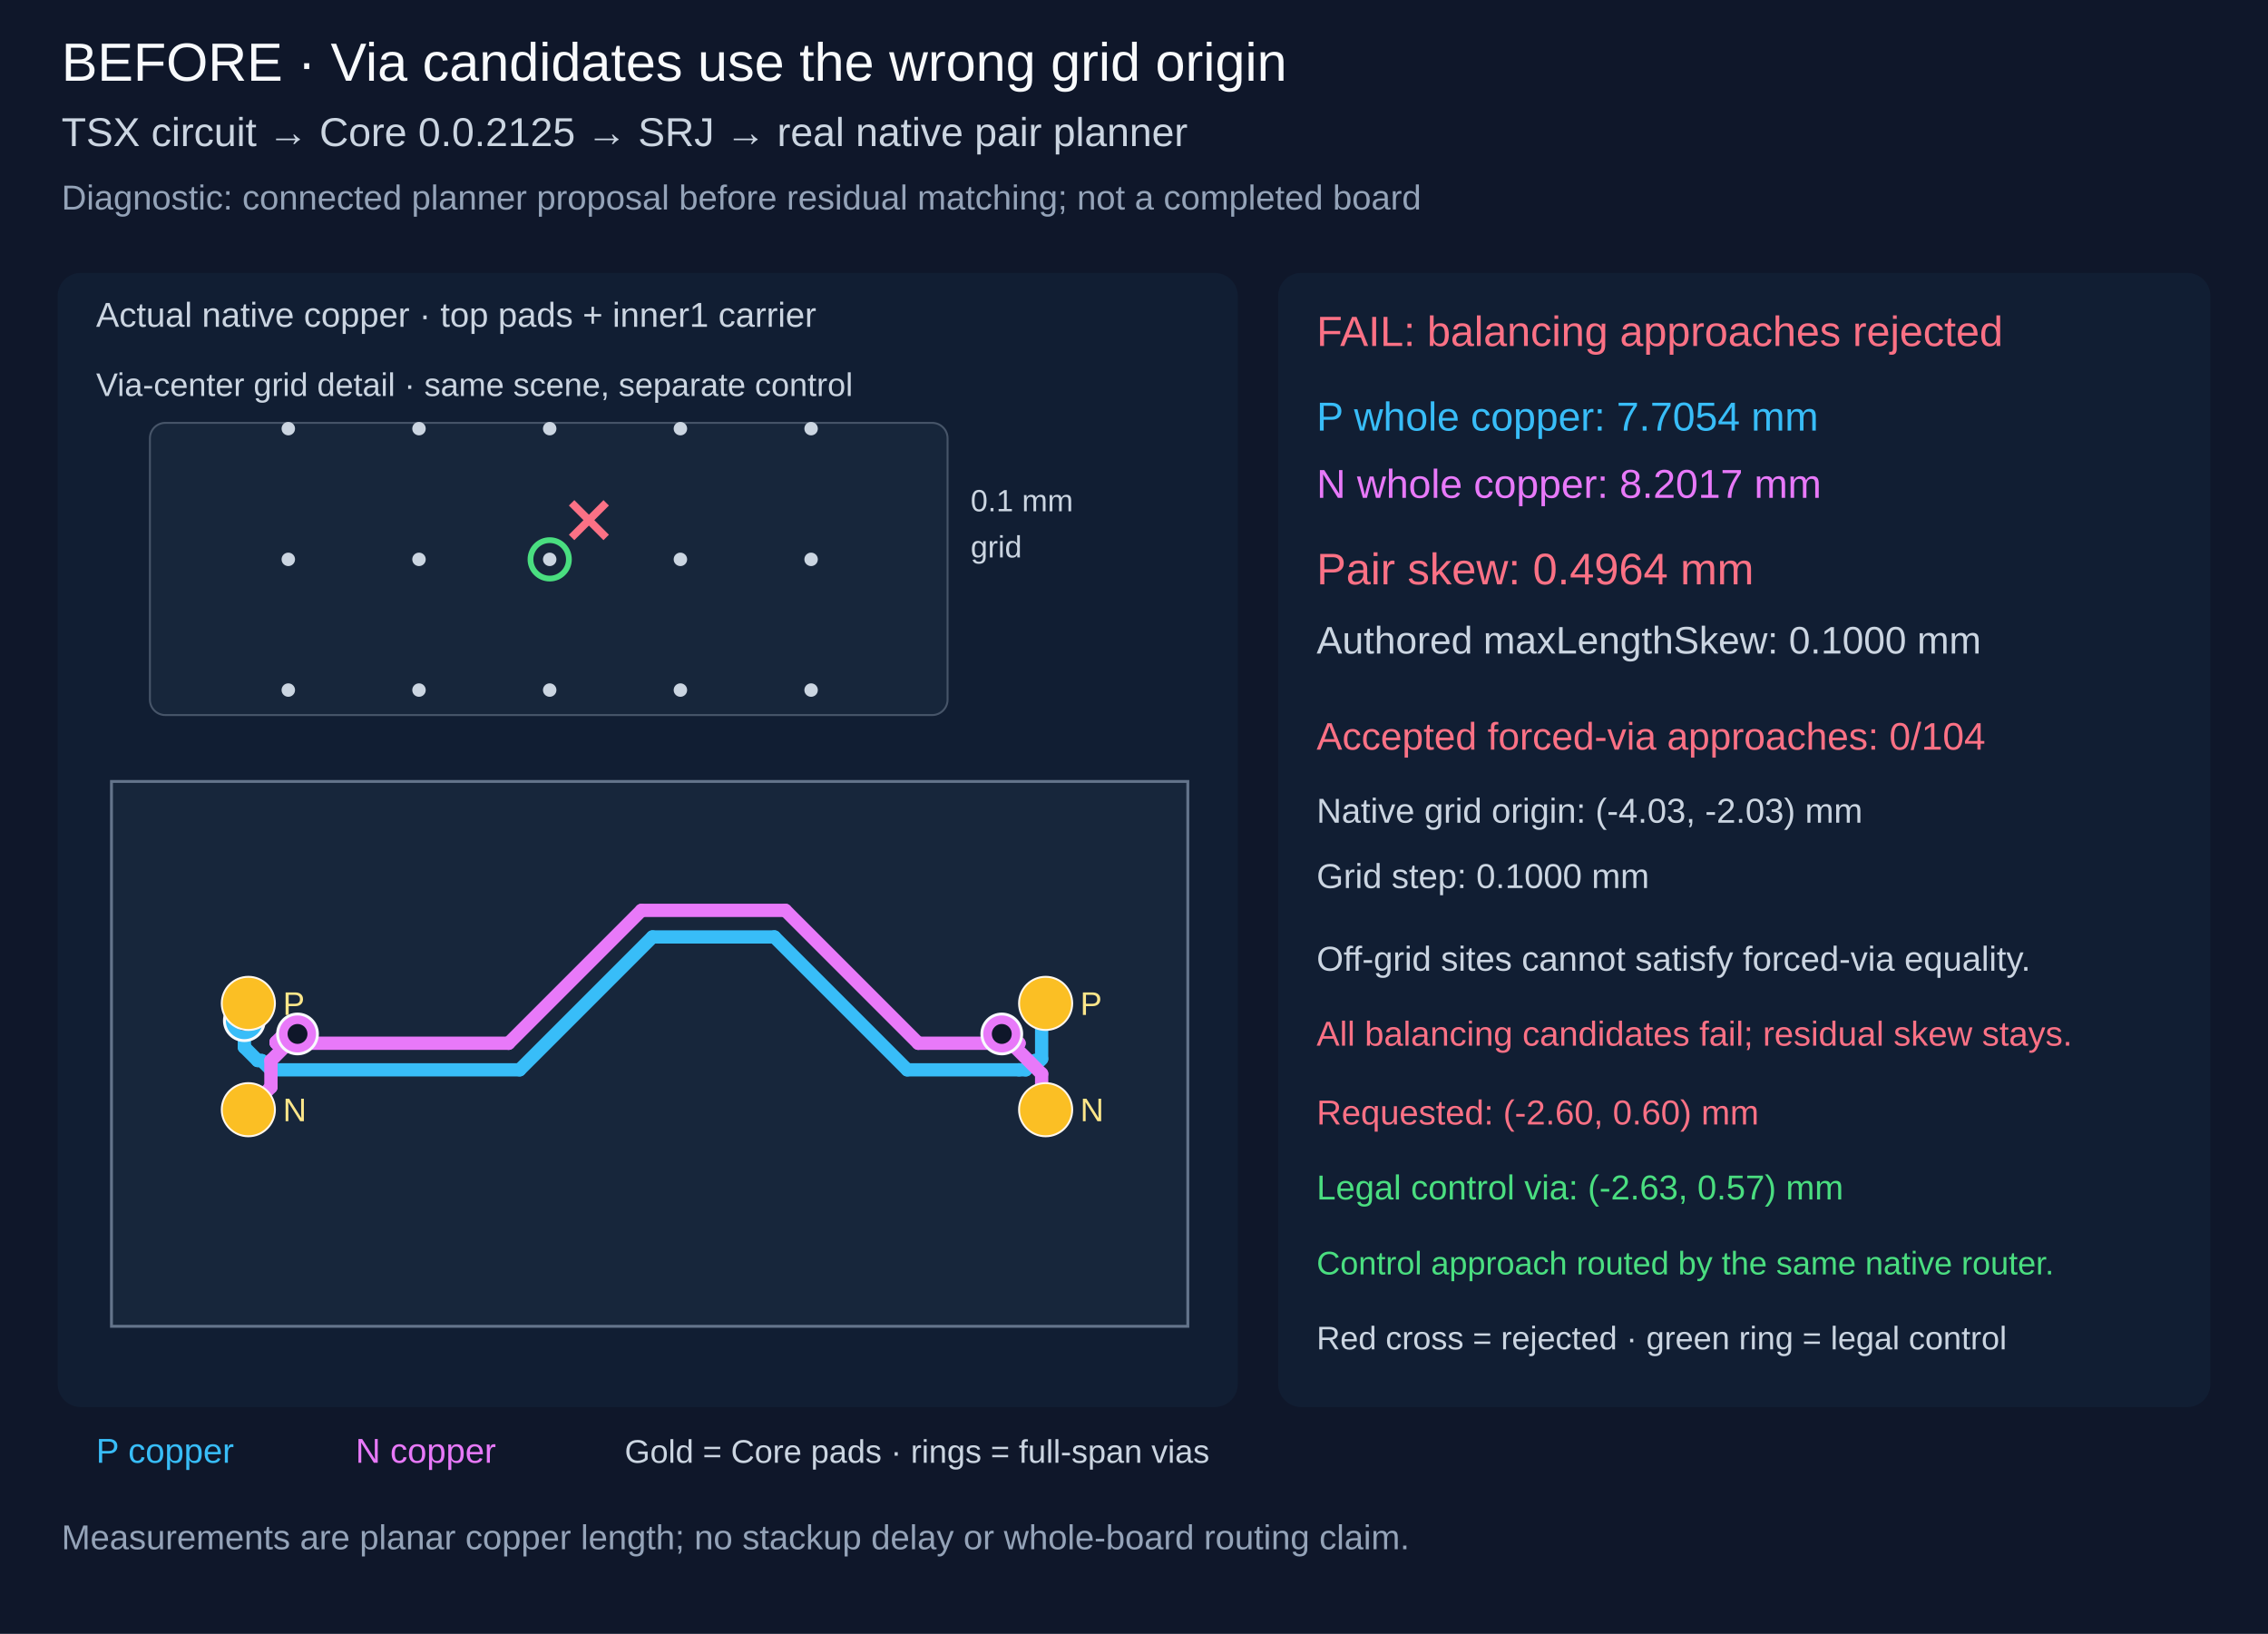
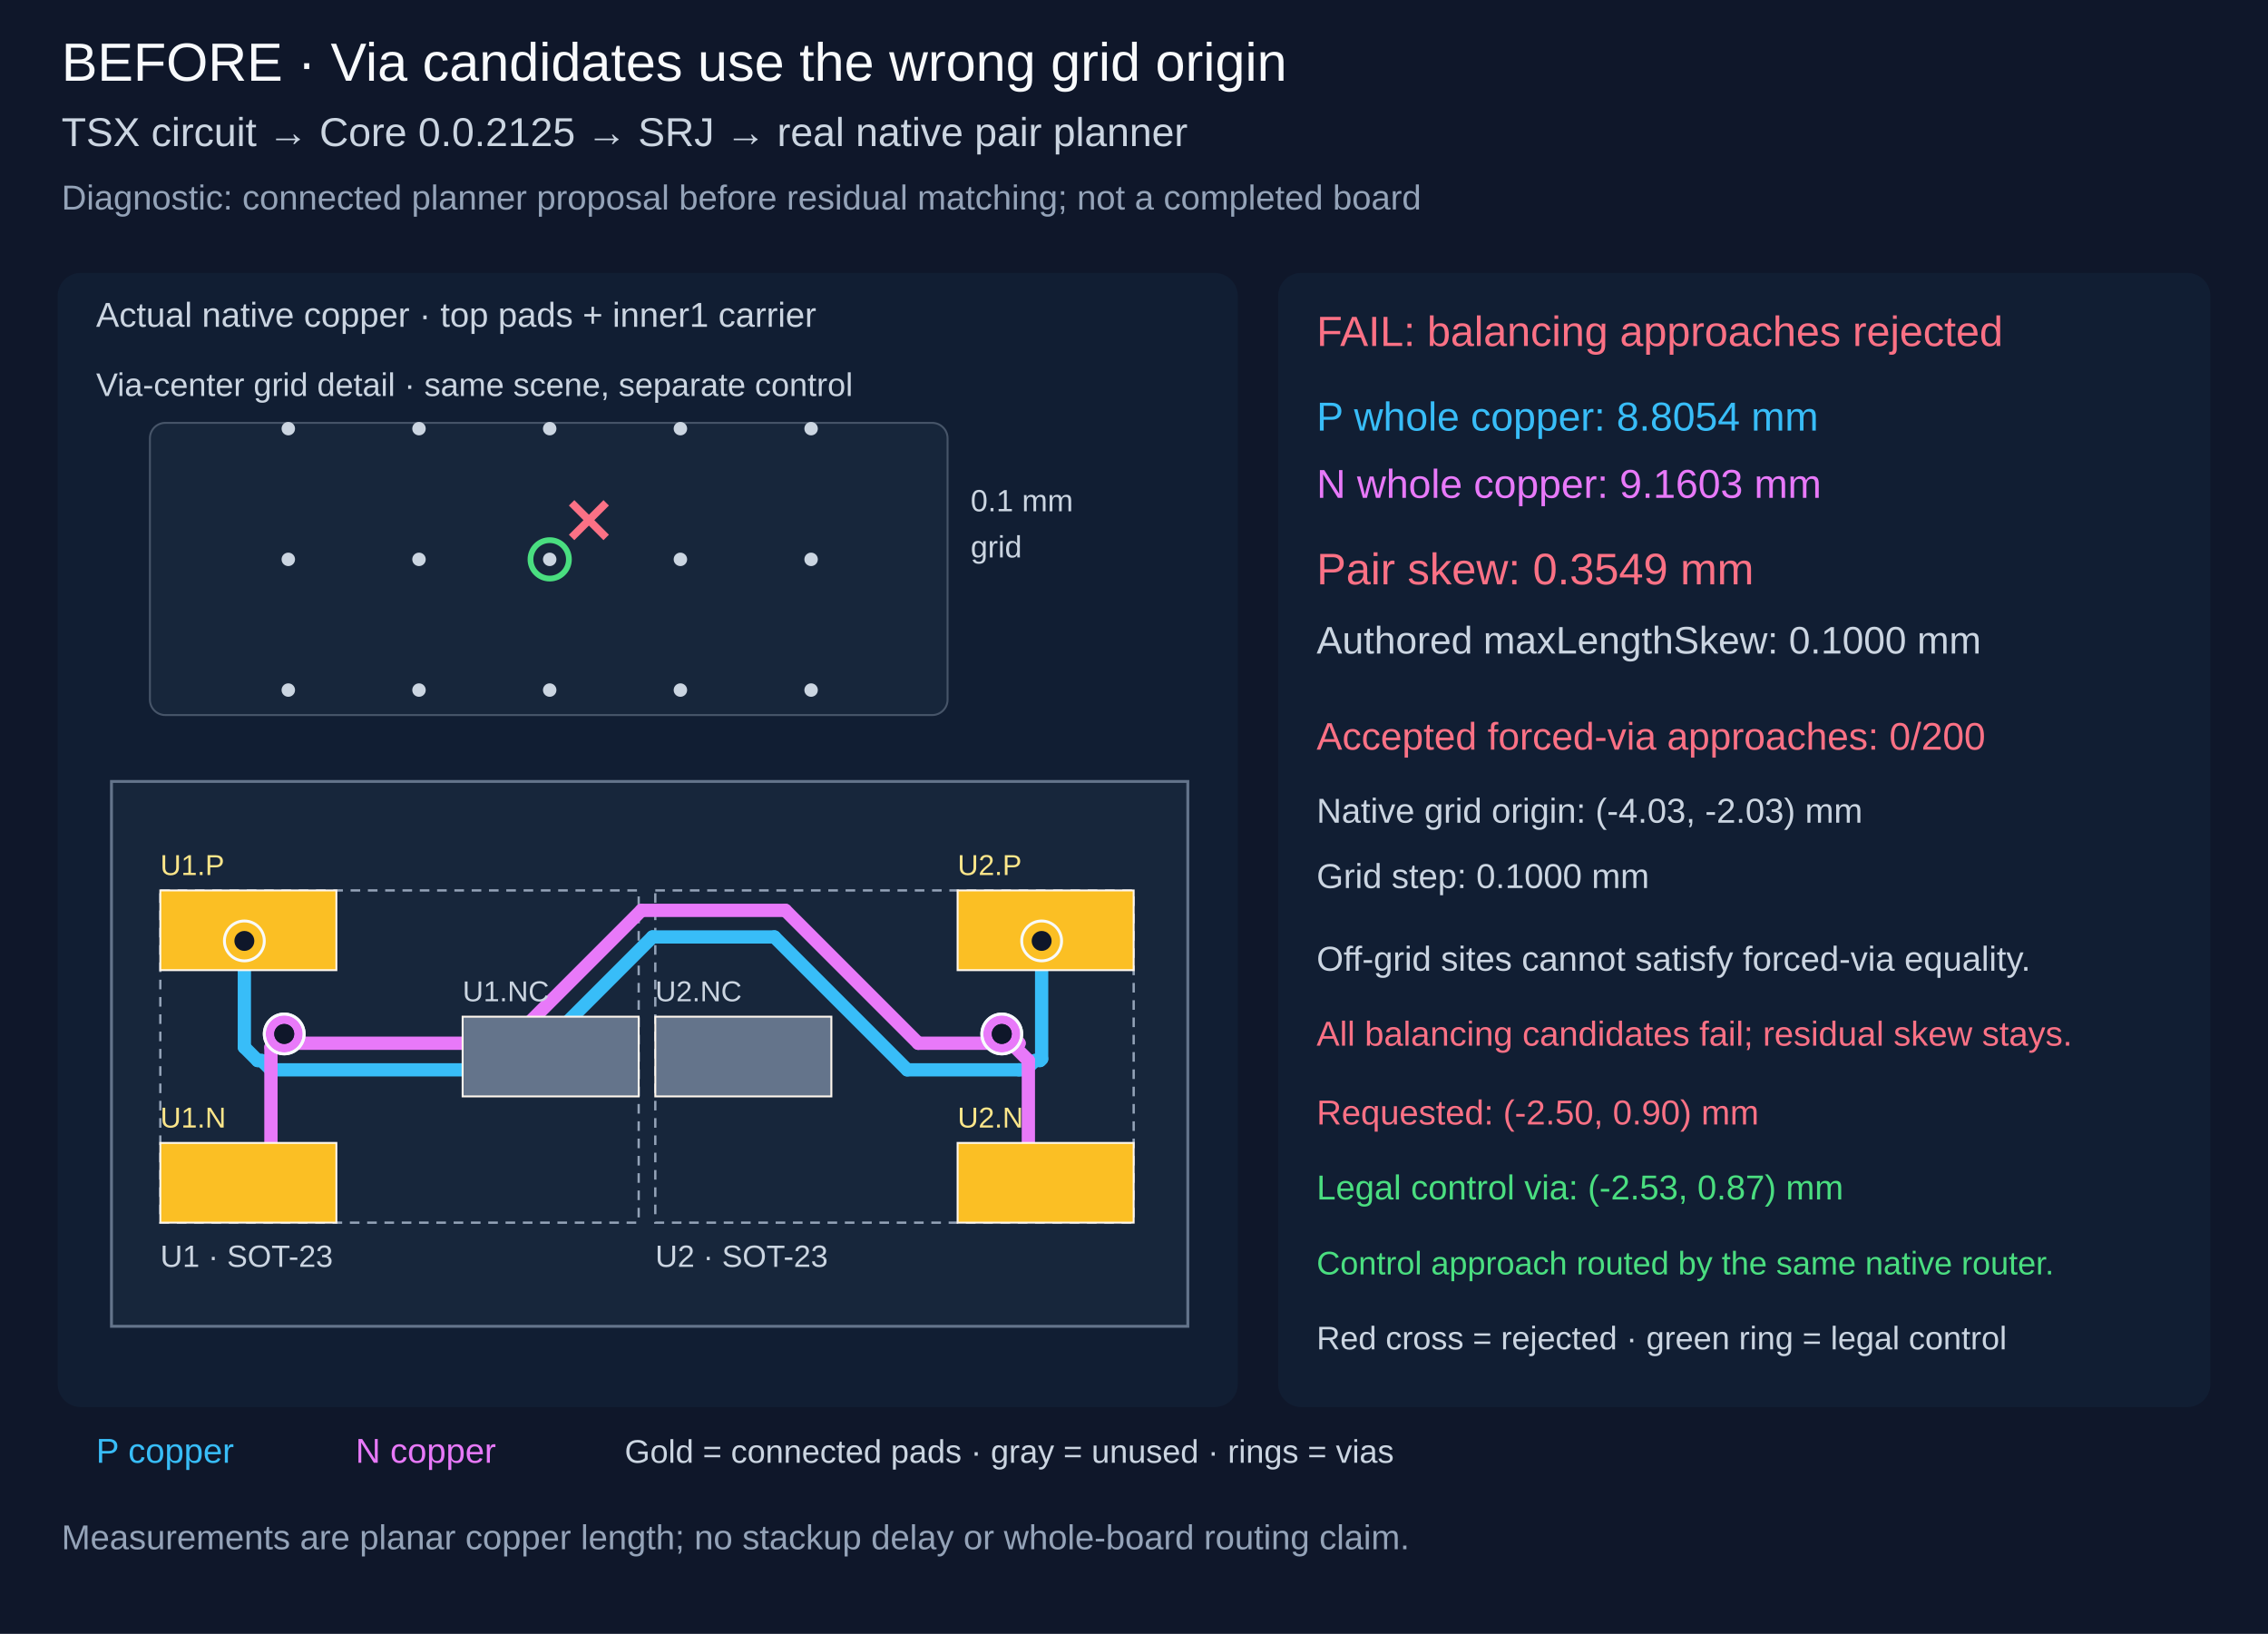
<svg xmlns="http://www.w3.org/2000/svg" width="1180" height="850" viewBox="0 0 1180 850">
  <rect width="1180" height="850" fill="#0f172a" />
  <text x="32" y="42" font-family="Arial,sans-serif" font-size="28" fill="#f8fafc">BEFORE · Via candidates use the wrong grid origin</text>
  <text x="32" y="76" font-family="Arial,sans-serif" font-size="21" fill="#cbd5e1">TSX circuit → Core 0.0.2125 → SRJ → real native pair planner</text>
  <text x="32" y="109" font-family="Arial,sans-serif" font-size="18" fill="#94a3b8">Diagnostic: connected planner proposal before residual matching; not a completed board</text>
  <rect x="30" y="142" width="614" height="590" rx="12" fill="#111e33" />
  <rect x="665" y="142" width="485" height="590" rx="12" fill="#111e33" />
  <text x="50" y="170" font-family="Arial,sans-serif" font-size="18" fill="#cbd5e1">Actual native copper · top pads + inner1 carrier</text>
  <rect x="58" y="406.543" width="560" height="283.457" fill="#17263b" stroke="#64748b" stroke-width="1.5" />
-   <line x1="129.21" y1="522" x2="129.21" y2="525.457" stroke="#38bdf8" stroke-width="6.914" stroke-linecap="round" />
-   <line x1="129.21" y1="525.457" x2="127.136" y2="527.531" stroke="#38bdf8" stroke-width="6.914" stroke-linecap="round" />
-   <line x1="127.136" y1="527.531" x2="127.136" y2="530.988" stroke="#38bdf8" stroke-width="6.914" stroke-linecap="round" />
-   <line x1="127.136" y1="530.988" x2="127.136" y2="530.988" stroke="#38bdf8" stroke-width="6.914" stroke-linecap="round" />
-   <line x1="127.136" y1="530.988" x2="127.136" y2="530.988" stroke="#38bdf8" stroke-width="6.914" stroke-linecap="round" />
-   <line x1="127.136" y1="530.988" x2="127.136" y2="544.815" stroke="#38bdf8" stroke-width="6.914" stroke-linecap="round" />
+   <rect x="83.407" y="463.235" width="248.889" height="172.84" fill="none" stroke="#94a3b8" stroke-width="1.2" stroke-dasharray="5,4" />
+   <text x="83.407" y="659.074" font-family="Arial,sans-serif" font-size="16" fill="#cbd5e1">U1 · SOT-23</text>
+   <rect x="340.938" y="463.235" width="248.889" height="172.84" fill="none" stroke="#94a3b8" stroke-width="1.2" stroke-dasharray="5,4" />
+   <text x="340.938" y="659.074" font-family="Arial,sans-serif" font-size="16" fill="#cbd5e1">U2 · SOT-23</text>
+   <line x1="129.21" y1="483.975" x2="129.21" y2="485.704" stroke="#38bdf8" stroke-width="6.914" stroke-linecap="round" />
+   <line x1="129.21" y1="485.704" x2="127.136" y2="487.778" stroke="#38bdf8" stroke-width="6.914" stroke-linecap="round" />
+   <line x1="127.136" y1="487.778" x2="127.136" y2="489.506" stroke="#38bdf8" stroke-width="6.914" stroke-linecap="round" />
+   <line x1="127.136" y1="489.506" x2="127.136" y2="489.506" stroke="#38bdf8" stroke-width="6.914" stroke-linecap="round" />
+   <line x1="127.136" y1="489.506" x2="127.136" y2="489.506" stroke="#38bdf8" stroke-width="6.914" stroke-linecap="round" />
+   <line x1="127.136" y1="489.506" x2="127.136" y2="544.815" stroke="#38bdf8" stroke-width="6.914" stroke-linecap="round" />
  <line x1="127.136" y1="544.815" x2="134.049" y2="551.728" stroke="#38bdf8" stroke-width="6.914" stroke-linecap="round" />
  <line x1="134.049" y1="551.728" x2="136.123" y2="551.728" stroke="#38bdf8" stroke-width="6.914" stroke-linecap="round" />
  <line x1="136.123" y1="551.728" x2="140.963" y2="556.568" stroke="#38bdf8" stroke-width="6.914" stroke-linecap="round" />
  <line x1="140.963" y1="556.568" x2="143.037" y2="556.568" stroke="#38bdf8" stroke-width="6.914" stroke-linecap="round" />
  <line x1="143.037" y1="556.568" x2="270.345" y2="556.568" stroke="#38bdf8" stroke-width="6.914" stroke-linecap="round" />
  <line x1="270.345" y1="556.568" x2="339.481" y2="487.432" stroke="#38bdf8" stroke-width="6.914" stroke-linecap="round" />
  <line x1="339.481" y1="487.432" x2="402.889" y2="487.432" stroke="#38bdf8" stroke-width="6.914" stroke-linecap="round" />
  <line x1="402.889" y1="487.432" x2="472.025" y2="556.568" stroke="#38bdf8" stroke-width="6.914" stroke-linecap="round" />
  <line x1="472.025" y1="556.568" x2="530.198" y2="556.568" stroke="#38bdf8" stroke-width="6.914" stroke-linecap="round" />
  <line x1="530.198" y1="556.568" x2="533.654" y2="556.568" stroke="#38bdf8" stroke-width="6.914" stroke-linecap="round" />
  <line x1="533.654" y1="556.568" x2="538.494" y2="551.728" stroke="#38bdf8" stroke-width="6.914" stroke-linecap="round" />
  <line x1="538.494" y1="551.728" x2="541.086" y2="551.728" stroke="#38bdf8" stroke-width="6.914" stroke-linecap="round" />
  <line x1="541.086" y1="551.728" x2="541.951" y2="550.864" stroke="#38bdf8" stroke-width="6.914" stroke-linecap="round" />
-   <line x1="541.951" y1="550.864" x2="541.951" y2="524.074" stroke="#38bdf8" stroke-width="6.914" stroke-linecap="round" />
-   <line x1="541.951" y1="524.074" x2="541.951" y2="524.074" stroke="#38bdf8" stroke-width="6.914" stroke-linecap="round" />
-   <line x1="541.951" y1="524.074" x2="541.951" y2="524.074" stroke="#38bdf8" stroke-width="6.914" stroke-linecap="round" />
-   <line x1="541.951" y1="524.074" x2="544.025" y2="522" stroke="#38bdf8" stroke-width="6.914" stroke-linecap="round" />
-   <circle cx="127.136" cy="530.988" r="10.37" fill="#38bdf8" stroke="#f8fafc" stroke-width="1.5" />
-   <circle cx="127.136" cy="530.988" r="5.185" fill="#0f172a" />
-   <circle cx="541.951" cy="524.074" r="10.37" fill="#38bdf8" stroke="#f8fafc" stroke-width="1.5" />
-   <circle cx="541.951" cy="524.074" r="5.185" fill="#0f172a" />
-   <line x1="129.21" y1="577.309" x2="140.963" y2="565.556" stroke="#e879f9" stroke-width="6.914" stroke-linecap="round" />
-   <line x1="140.963" y1="565.556" x2="140.963" y2="551.728" stroke="#e879f9" stroke-width="6.914" stroke-linecap="round" />
-   <line x1="140.963" y1="551.728" x2="154.79" y2="537.901" stroke="#e879f9" stroke-width="6.914" stroke-linecap="round" />
-   <line x1="154.79" y1="537.901" x2="154.79" y2="537.901" stroke="#e879f9" stroke-width="6.914" stroke-linecap="round" />
-   <line x1="154.79" y1="537.901" x2="154.79" y2="537.901" stroke="#e879f9" stroke-width="6.914" stroke-linecap="round" />
-   <line x1="154.79" y1="537.901" x2="147.877" y2="537.901" stroke="#e879f9" stroke-width="6.914" stroke-linecap="round" />
+   <line x1="541.951" y1="550.864" x2="541.951" y2="489.506" stroke="#38bdf8" stroke-width="6.914" stroke-linecap="round" />
+   <line x1="541.951" y1="489.506" x2="541.951" y2="489.506" stroke="#38bdf8" stroke-width="6.914" stroke-linecap="round" />
+   <line x1="541.951" y1="489.506" x2="541.951" y2="489.506" stroke="#38bdf8" stroke-width="6.914" stroke-linecap="round" />
+   <line x1="541.951" y1="489.506" x2="541.951" y2="487.778" stroke="#38bdf8" stroke-width="6.914" stroke-linecap="round" />
+   <line x1="541.951" y1="487.778" x2="544.025" y2="485.704" stroke="#38bdf8" stroke-width="6.914" stroke-linecap="round" />
+   <line x1="544.025" y1="485.704" x2="544.025" y2="483.975" stroke="#38bdf8" stroke-width="6.914" stroke-linecap="round" />
+   <circle cx="127.136" cy="489.506" r="10.37" fill="#38bdf8" stroke="#f8fafc" stroke-width="1.5" />
+   <circle cx="127.136" cy="489.506" r="5.185" fill="#0f172a" />
+   <circle cx="541.951" cy="489.506" r="10.37" fill="#38bdf8" stroke="#f8fafc" stroke-width="1.5" />
+   <circle cx="541.951" cy="489.506" r="5.185" fill="#0f172a" />
+   <line x1="129.21" y1="615.333" x2="129.21" y2="613.605" stroke="#e879f9" stroke-width="6.914" stroke-linecap="round" />
+   <line x1="129.21" y1="613.605" x2="134.049" y2="608.765" stroke="#e879f9" stroke-width="6.914" stroke-linecap="round" />
+   <line x1="134.049" y1="608.765" x2="134.049" y2="607.037" stroke="#e879f9" stroke-width="6.914" stroke-linecap="round" />
+   <line x1="134.049" y1="607.037" x2="140.963" y2="600.123" stroke="#e879f9" stroke-width="6.914" stroke-linecap="round" />
+   <line x1="140.963" y1="600.123" x2="140.963" y2="544.815" stroke="#e879f9" stroke-width="6.914" stroke-linecap="round" />
+   <line x1="140.963" y1="544.815" x2="147.877" y2="537.901" stroke="#e879f9" stroke-width="6.914" stroke-linecap="round" />
+   <line x1="147.877" y1="537.901" x2="147.877" y2="537.901" stroke="#e879f9" stroke-width="6.914" stroke-linecap="round" />
+   <line x1="147.877" y1="537.901" x2="147.877" y2="537.901" stroke="#e879f9" stroke-width="6.914" stroke-linecap="round" />
  <line x1="147.877" y1="537.901" x2="143.648" y2="542.13" stroke="#e879f9" stroke-width="6.914" stroke-linecap="round" />
  <line x1="143.648" y1="542.13" x2="143.648" y2="542.488" stroke="#e879f9" stroke-width="6.914" stroke-linecap="round" />
  <line x1="143.648" y1="542.488" x2="143.901" y2="542.741" stroke="#e879f9" stroke-width="6.914" stroke-linecap="round" />
  <line x1="143.901" y1="542.741" x2="264.618" y2="542.741" stroke="#e879f9" stroke-width="6.914" stroke-linecap="round" />
  <line x1="264.618" y1="542.741" x2="333.754" y2="473.605" stroke="#e879f9" stroke-width="6.914" stroke-linecap="round" />
  <line x1="333.754" y1="473.605" x2="408.617" y2="473.605" stroke="#e879f9" stroke-width="6.914" stroke-linecap="round" />
  <line x1="408.617" y1="473.605" x2="477.753" y2="542.741" stroke="#e879f9" stroke-width="6.914" stroke-linecap="round" />
  <line x1="477.753" y1="542.741" x2="530.198" y2="542.741" stroke="#e879f9" stroke-width="6.914" stroke-linecap="round" />
  <line x1="530.198" y1="542.741" x2="528.123" y2="542.741" stroke="#e879f9" stroke-width="6.914" stroke-linecap="round" />
  <line x1="528.123" y1="542.741" x2="523.284" y2="537.901" stroke="#e879f9" stroke-width="6.914" stroke-linecap="round" />
  <line x1="523.284" y1="537.901" x2="521.21" y2="537.901" stroke="#e879f9" stroke-width="6.914" stroke-linecap="round" />
  <line x1="521.21" y1="537.901" x2="521.21" y2="537.901" stroke="#e879f9" stroke-width="6.914" stroke-linecap="round" />
  <line x1="521.21" y1="537.901" x2="521.21" y2="537.901" stroke="#e879f9" stroke-width="6.914" stroke-linecap="round" />
-   <line x1="521.21" y1="537.901" x2="541.951" y2="558.642" stroke="#e879f9" stroke-width="6.914" stroke-linecap="round" />
-   <line x1="541.951" y1="558.642" x2="541.951" y2="573.852" stroke="#e879f9" stroke-width="6.914" stroke-linecap="round" />
-   <line x1="541.951" y1="573.852" x2="544.025" y2="575.926" stroke="#e879f9" stroke-width="6.914" stroke-linecap="round" />
-   <line x1="544.025" y1="575.926" x2="544.025" y2="577.309" stroke="#e879f9" stroke-width="6.914" stroke-linecap="round" />
-   <circle cx="154.79" cy="537.901" r="10.37" fill="#e879f9" stroke="#f8fafc" stroke-width="1.5" />
-   <circle cx="154.79" cy="537.901" r="5.185" fill="#0f172a" />
+   <line x1="521.21" y1="537.901" x2="535.037" y2="551.728" stroke="#e879f9" stroke-width="6.914" stroke-linecap="round" />
+   <line x1="535.037" y1="551.728" x2="535.037" y2="600.123" stroke="#e879f9" stroke-width="6.914" stroke-linecap="round" />
+   <line x1="535.037" y1="600.123" x2="541.951" y2="607.037" stroke="#e879f9" stroke-width="6.914" stroke-linecap="round" />
+   <line x1="541.951" y1="607.037" x2="541.951" y2="610.148" stroke="#e879f9" stroke-width="6.914" stroke-linecap="round" />
+   <line x1="541.951" y1="610.148" x2="544.025" y2="612.222" stroke="#e879f9" stroke-width="6.914" stroke-linecap="round" />
+   <line x1="544.025" y1="612.222" x2="544.025" y2="615.333" stroke="#e879f9" stroke-width="6.914" stroke-linecap="round" />
+   <circle cx="147.877" cy="537.901" r="10.37" fill="#e879f9" stroke="#f8fafc" stroke-width="1.5" />
+   <circle cx="147.877" cy="537.901" r="5.185" fill="#0f172a" />
  <circle cx="521.21" cy="537.901" r="10.37" fill="#e879f9" stroke="#f8fafc" stroke-width="1.5" />
  <circle cx="521.21" cy="537.901" r="5.185" fill="#0f172a" />
-   <circle cx="129.21" cy="522" r="13.827" fill="#fbbf24" stroke="#fff7ed" stroke-width="1" />
-   <text x="147.21" y="528" font-family="Arial,sans-serif" font-size="17" fill="#fde68a">P</text>
-   <circle cx="129.21" cy="577.309" r="13.827" fill="#fbbf24" stroke="#fff7ed" stroke-width="1" />
-   <text x="147.21" y="583.309" font-family="Arial,sans-serif" font-size="17" fill="#fde68a">N</text>
-   <circle cx="544.025" cy="522" r="13.827" fill="#fbbf24" stroke="#fff7ed" stroke-width="1" />
-   <text x="562.025" y="528" font-family="Arial,sans-serif" font-size="17" fill="#fde68a">P</text>
-   <circle cx="544.025" cy="577.309" r="13.827" fill="#fbbf24" stroke="#fff7ed" stroke-width="1" />
-   <text x="562.025" y="583.309" font-family="Arial,sans-serif" font-size="17" fill="#fde68a">N</text>
+   <rect x="83.407" y="463.235" width="91.605" height="41.481" fill="#fbbf24" stroke="#fff7ed" stroke-width="1" />
+   <text x="83.407" y="455.235" font-family="Arial,sans-serif" font-size="15" fill="#fde68a">U1.P</text>
+   <rect x="83.407" y="594.593" width="91.605" height="41.481" fill="#fbbf24" stroke="#fff7ed" stroke-width="1" />
+   <text x="83.407" y="586.593" font-family="Arial,sans-serif" font-size="15" fill="#fde68a">U1.N</text>
+   <rect x="240.691" y="528.914" width="91.605" height="41.481" fill="#64748b" stroke="#fff7ed" stroke-width="1" />
+   <text x="240.691" y="520.914" font-family="Arial,sans-serif" font-size="15" fill="#cbd5e1">U1.NC</text>
+   <rect x="498.222" y="594.593" width="91.605" height="41.481" fill="#fbbf24" stroke="#fff7ed" stroke-width="1" />
+   <text x="498.222" y="586.593" font-family="Arial,sans-serif" font-size="15" fill="#fde68a">U2.N</text>
+   <rect x="498.222" y="463.235" width="91.605" height="41.481" fill="#fbbf24" stroke="#fff7ed" stroke-width="1" />
+   <text x="498.222" y="455.235" font-family="Arial,sans-serif" font-size="15" fill="#fde68a">U2.P</text>
+   <rect x="340.938" y="528.914" width="91.605" height="41.481" fill="#64748b" stroke="#fff7ed" stroke-width="1" />
+   <text x="340.938" y="520.914" font-family="Arial,sans-serif" font-size="15" fill="#cbd5e1">U2.NC</text>
+   <circle cx="127.136" cy="489.506" r="10.37" fill="none" stroke="#f8fafc" stroke-width="1.5" />
+   <circle cx="127.136" cy="489.506" r="5.185" fill="#0f172a" />
+   <circle cx="541.951" cy="489.506" r="10.37" fill="none" stroke="#f8fafc" stroke-width="1.5" />
+   <circle cx="541.951" cy="489.506" r="5.185" fill="#0f172a" />
+   <circle cx="147.877" cy="537.901" r="10.37" fill="none" stroke="#f8fafc" stroke-width="1.5" />
+   <circle cx="147.877" cy="537.901" r="5.185" fill="#0f172a" />
+   <circle cx="521.21" cy="537.901" r="10.37" fill="none" stroke="#f8fafc" stroke-width="1.5" />
+   <circle cx="521.21" cy="537.901" r="5.185" fill="#0f172a" />
  <text x="50" y="761" font-family="Arial,sans-serif" font-size="18" fill="#38bdf8">P copper</text>
  <text x="185" y="761" font-family="Arial,sans-serif" font-size="18" fill="#e879f9">N copper</text>
-   <text x="325" y="761" font-family="Arial,sans-serif" font-size="17" fill="#cbd5e1">Gold = Core pads · rings = full-span vias</text>
+   <text x="325" y="761" font-family="Arial,sans-serif" font-size="17" fill="#cbd5e1">Gold = connected pads · gray = unused · rings = vias</text>
  <text x="685" y="180" font-family="Arial,sans-serif" font-size="22" fill="#fb7185">FAIL: balancing approaches rejected</text>
-   <text x="685" y="224" font-family="Arial,sans-serif" font-size="21" fill="#38bdf8">P whole copper: 7.7054 mm</text>
-   <text x="685" y="259" font-family="Arial,sans-serif" font-size="21" fill="#e879f9">N whole copper: 8.2017 mm</text>
-   <text x="685" y="304" font-family="Arial,sans-serif" font-size="23" fill="#fb7185">Pair skew: 0.4964 mm</text>
+   <text x="685" y="224" font-family="Arial,sans-serif" font-size="21" fill="#38bdf8">P whole copper: 8.8054 mm</text>
+   <text x="685" y="259" font-family="Arial,sans-serif" font-size="21" fill="#e879f9">N whole copper: 9.1603 mm</text>
+   <text x="685" y="304" font-family="Arial,sans-serif" font-size="23" fill="#fb7185">Pair skew: 0.3549 mm</text>
  <text x="685" y="340" font-family="Arial,sans-serif" font-size="20" fill="#cbd5e1">Authored maxLengthSkew: 0.1000 mm</text>
-   <text x="685" y="390" font-family="Arial,sans-serif" font-size="20" fill="#fb7185">Accepted forced-via approaches: 0/104</text>
+   <text x="685" y="390" font-family="Arial,sans-serif" font-size="20" fill="#fb7185">Accepted forced-via approaches: 0/200</text>
  <text x="685" y="428" font-family="Arial,sans-serif" font-size="18" fill="#cbd5e1">Native grid origin: (-4.03, -2.03) mm</text>
  <text x="685" y="462" font-family="Arial,sans-serif" font-size="18" fill="#cbd5e1">Grid step: 0.1000 mm</text>
  <text x="685" y="505" font-family="Arial,sans-serif" font-size="18" fill="#cbd5e1">Off-grid sites cannot satisfy forced-via equality.</text>
  <text x="685" y="544" font-family="Arial,sans-serif" font-size="18" fill="#fb7185">All balancing candidates fail; residual skew stays.</text>
  <text x="50" y="206" font-family="Arial,sans-serif" font-size="17" fill="#cbd5e1">Via-center grid detail · same scene, separate control</text>
  <rect x="78" y="220" width="415" height="152" rx="8" fill="#17263b" stroke="#475569" />
  <circle cx="150" cy="359" r="3.5" fill="#cbd5e1" />
  <circle cx="150" cy="291" r="3.5" fill="#cbd5e1" />
  <circle cx="150" cy="223" r="3.5" fill="#cbd5e1" />
  <circle cx="218" cy="359" r="3.5" fill="#cbd5e1" />
  <circle cx="218" cy="291" r="3.5" fill="#cbd5e1" />
  <circle cx="218" cy="223" r="3.5" fill="#cbd5e1" />
  <circle cx="286" cy="359" r="3.5" fill="#cbd5e1" />
  <circle cx="286" cy="291" r="3.5" fill="#cbd5e1" />
  <circle cx="286" cy="223" r="3.5" fill="#cbd5e1" />
  <circle cx="354" cy="359" r="3.5" fill="#cbd5e1" />
  <circle cx="354" cy="291" r="3.5" fill="#cbd5e1" />
  <circle cx="354" cy="223" r="3.5" fill="#cbd5e1" />
  <circle cx="422" cy="359" r="3.5" fill="#cbd5e1" />
  <circle cx="422" cy="291" r="3.5" fill="#cbd5e1" />
  <circle cx="422" cy="223" r="3.5" fill="#cbd5e1" />
  <path d="M 297.4,261.6 l18,18 M 297.4,279.6 l18,-18" stroke="#fb7185" stroke-width="4" />
  <circle cx="286" cy="291" r="10" fill="none" stroke="#4ade80" stroke-width="3" />
  <text x="505" y="266" font-family="Arial,sans-serif" font-size="16" fill="#cbd5e1">0.1 mm</text>
  <text x="505" y="290" font-family="Arial,sans-serif" font-size="16" fill="#cbd5e1">grid</text>
-   <text x="685" y="585" font-family="Arial,sans-serif" font-size="18" fill="#fb7185">Requested: (-2.60, 0.60) mm</text>
-   <text x="685" y="624" font-family="Arial,sans-serif" font-size="18" fill="#4ade80">Legal control via: (-2.63, 0.57) mm</text>
+   <text x="685" y="585" font-family="Arial,sans-serif" font-size="18" fill="#fb7185">Requested: (-2.50, 0.90) mm</text>
+   <text x="685" y="624" font-family="Arial,sans-serif" font-size="18" fill="#4ade80">Legal control via: (-2.53, 0.87) mm</text>
  <text x="685" y="663" font-family="Arial,sans-serif" font-size="17" fill="#4ade80">Control approach routed by the same native router.</text>
  <text x="685" y="702" font-family="Arial,sans-serif" font-size="17" fill="#cbd5e1">Red cross = rejected · green ring = legal control</text>
  <text x="32" y="806" font-family="Arial,sans-serif" font-size="18" fill="#94a3b8">Measurements are planar copper length; no stackup delay or whole-board routing claim.</text>
</svg>
